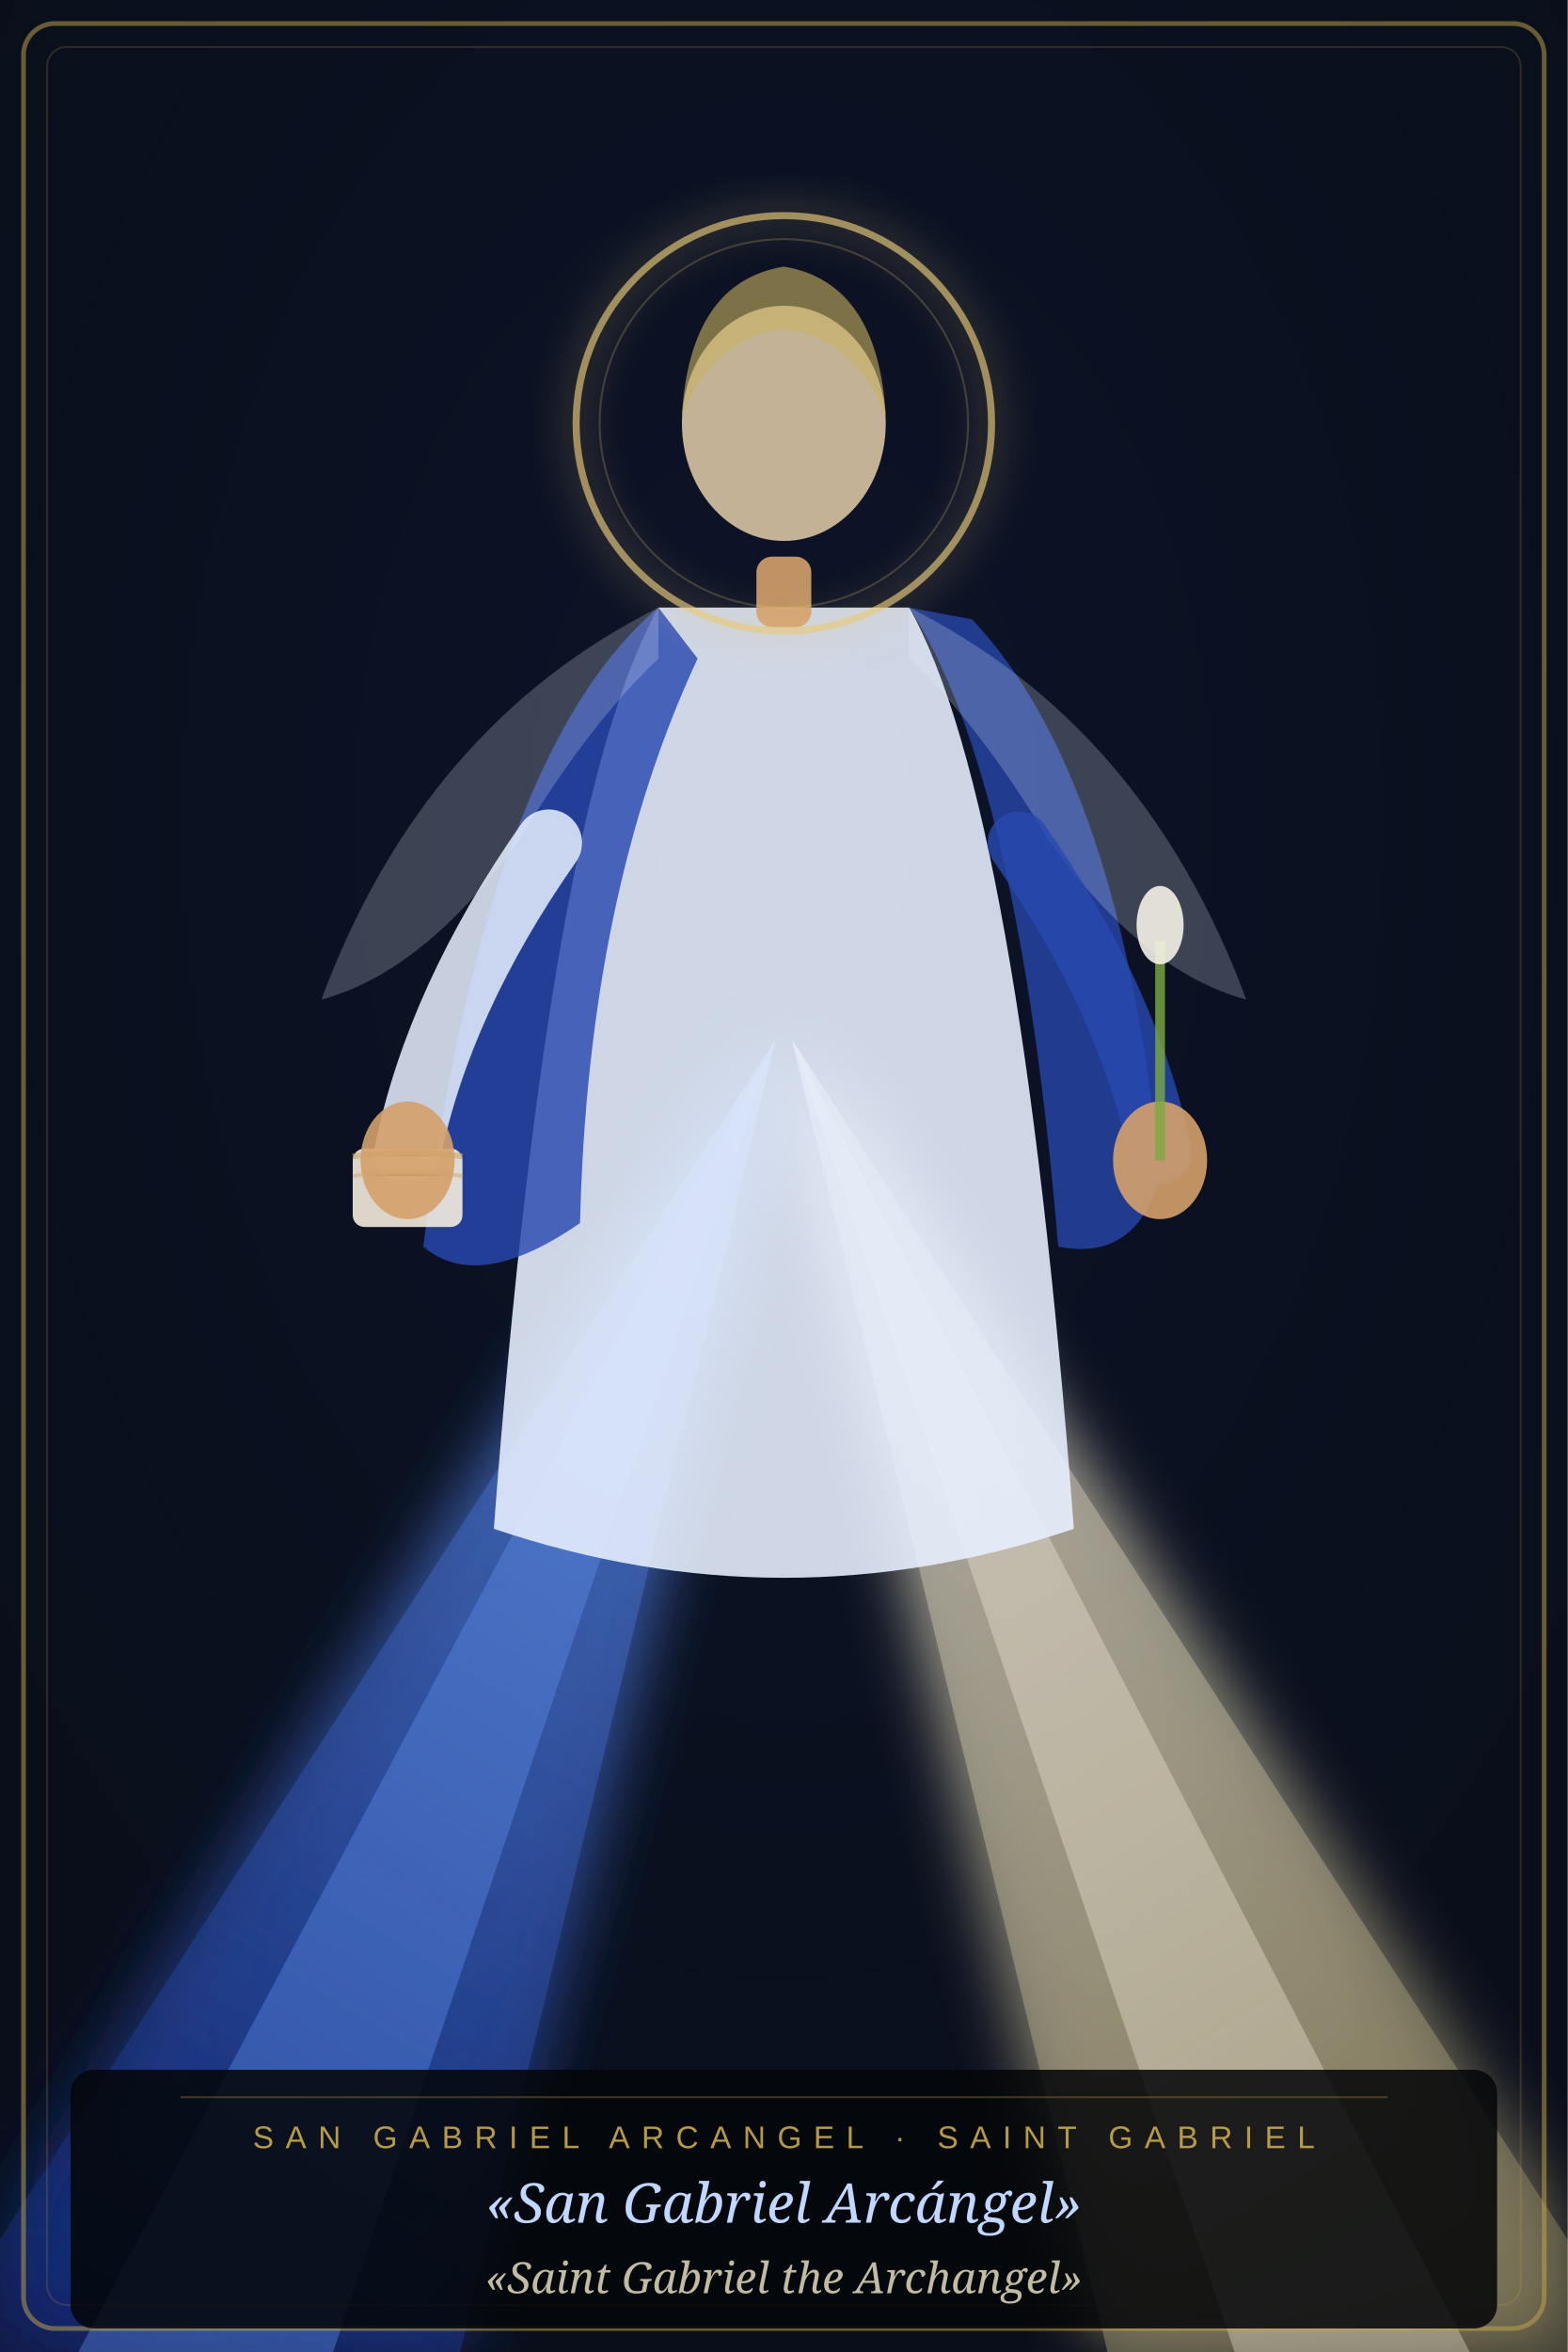
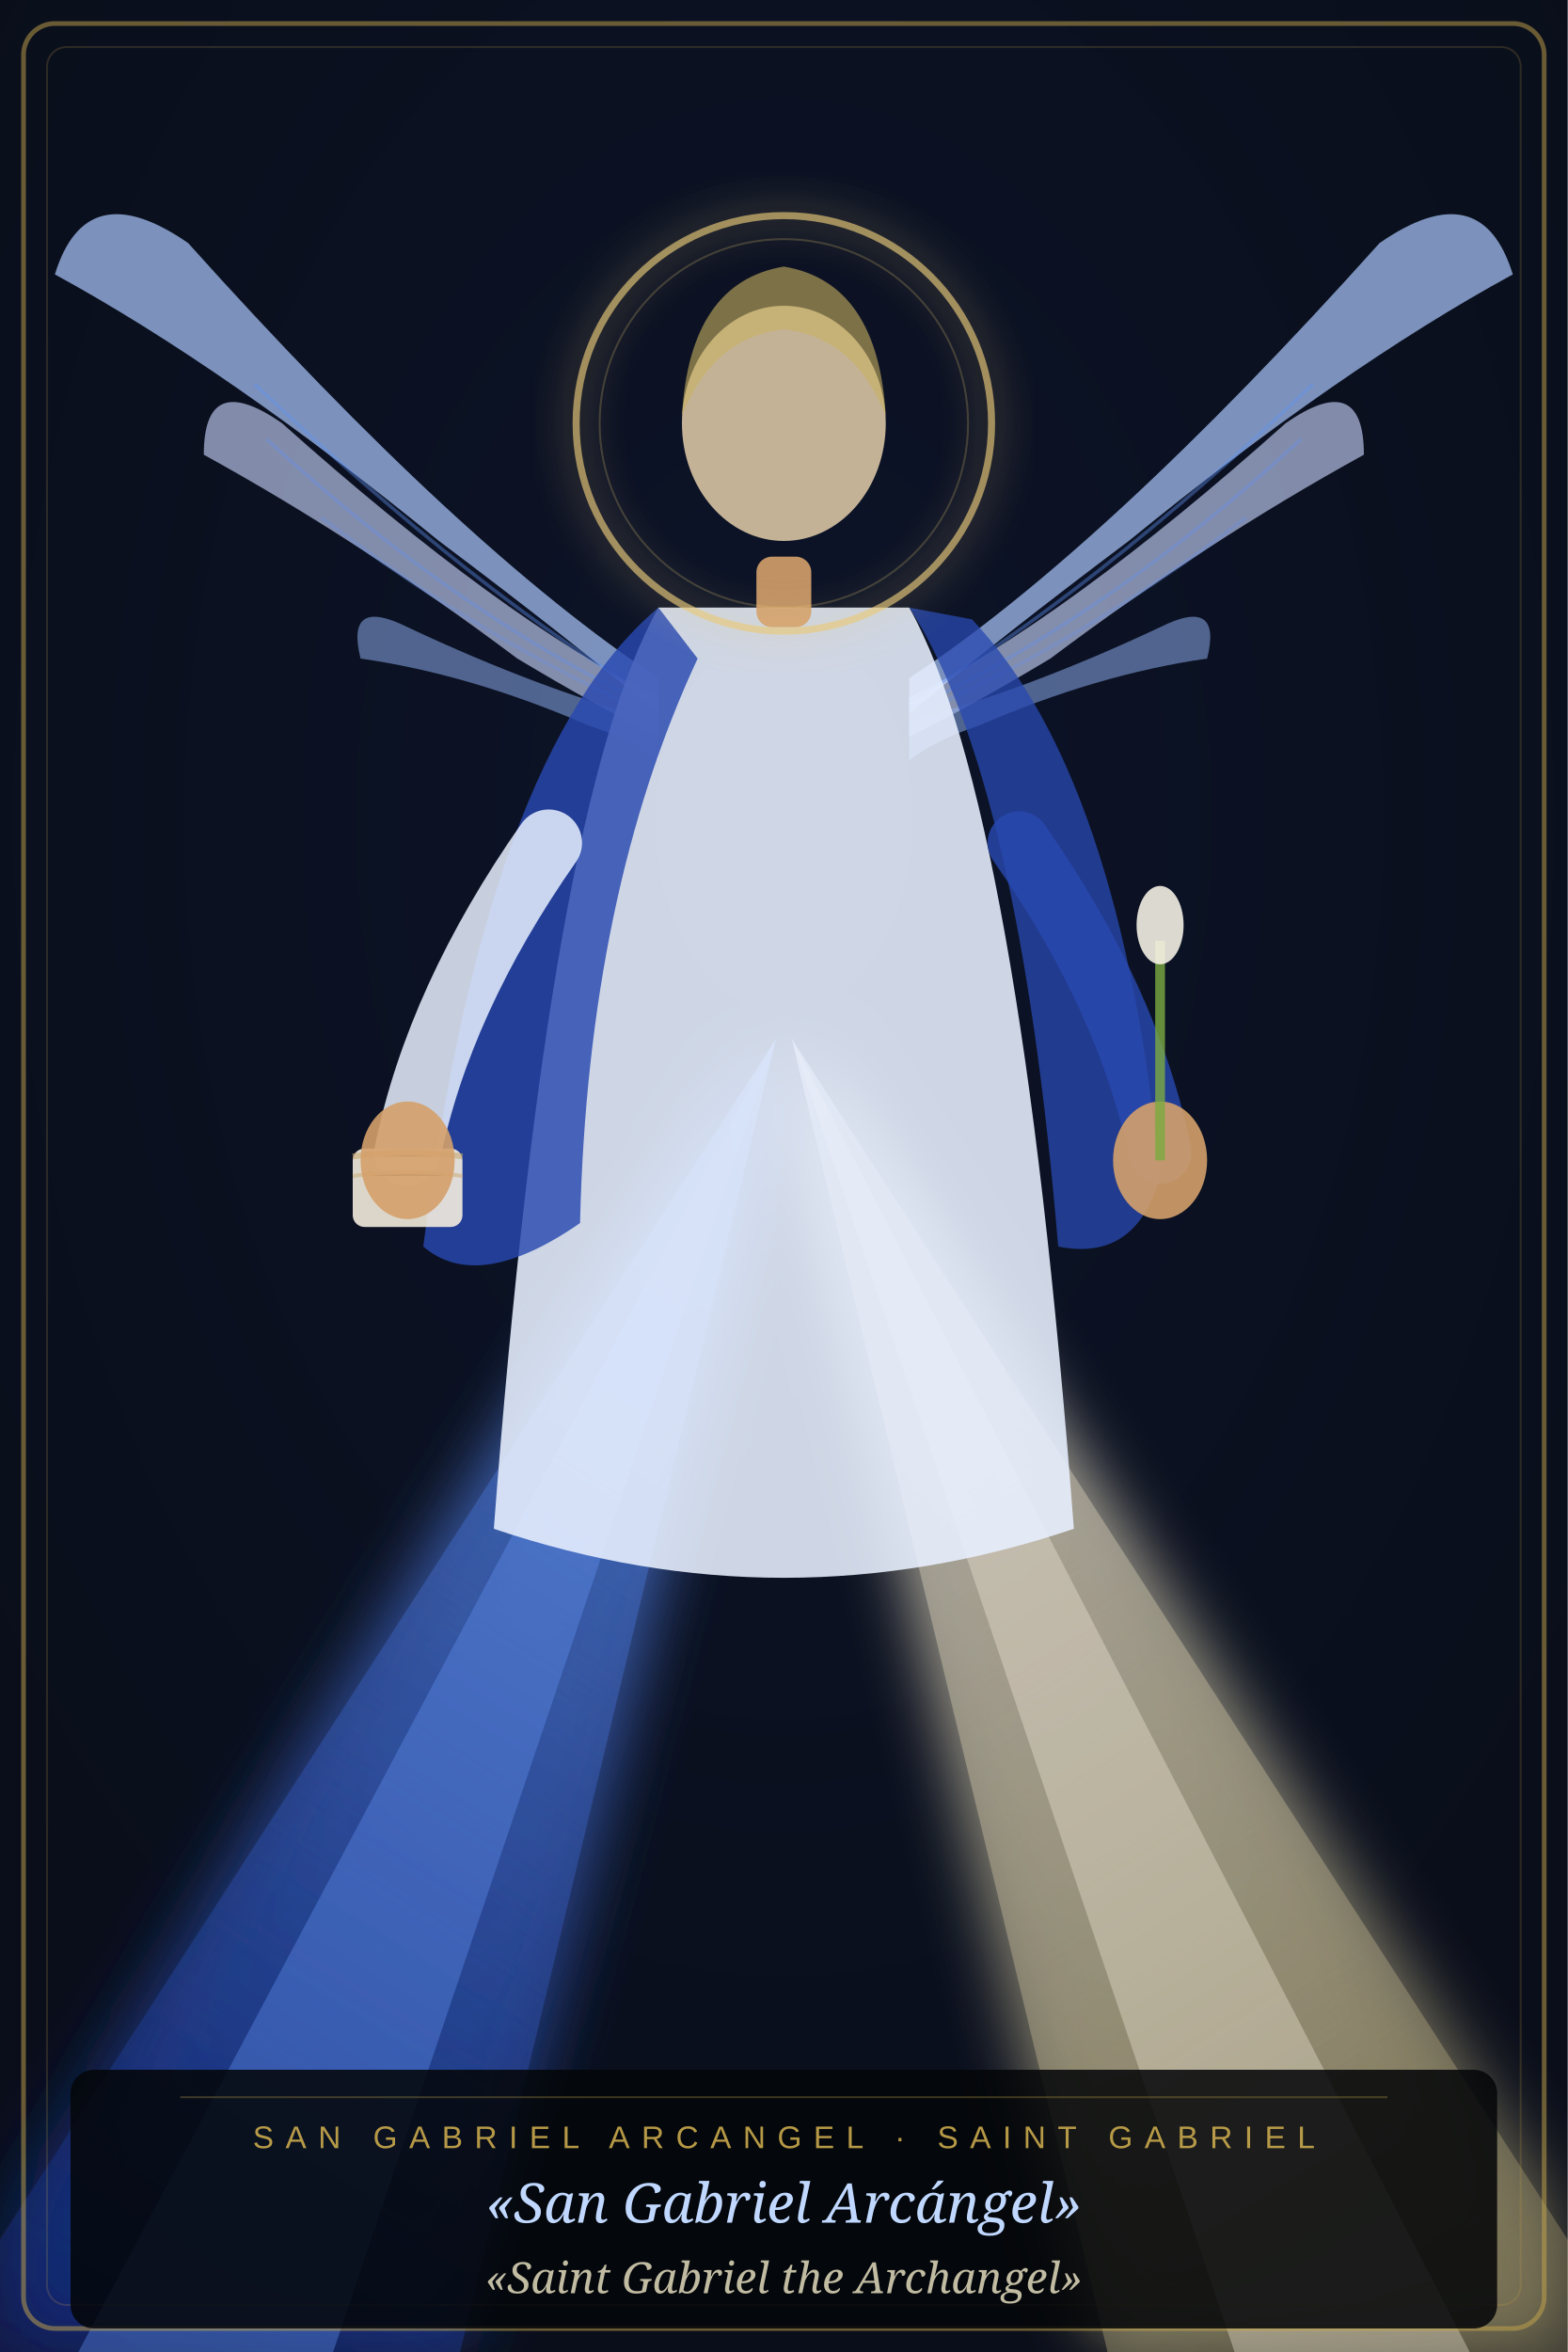
<svg xmlns="http://www.w3.org/2000/svg" viewBox="0 0 400 600">
  <defs>
    <radialGradient id="sg-bg" cx="50%" cy="35%" r="65%">
      <stop offset="0%" stop-color="#080c18" />
      <stop offset="100%" stop-color="#040608" />
    </radialGradient>
    <linearGradient id="sg-r1" x1="50%" y1="0%" x2="10%" y2="100%">
      <stop offset="0%" stop-color="#6090f0" stop-opacity="1" />
      <stop offset="100%" stop-color="#1030a0" stop-opacity="0.4" />
    </linearGradient>
    <linearGradient id="sg-r2" x1="50%" y1="0%" x2="90%" y2="100%">
      <stop offset="0%" stop-color="#f8f0e0" stop-opacity="1" />
      <stop offset="100%" stop-color="#c8b878" stop-opacity="0.4" />
    </linearGradient>
    <filter id="sg-gl">
      <feGaussianBlur stdDeviation="9" result="b" />
      <feMerge>
        <feMergeNode in="b" />
        <feMergeNode in="b" />
        <feMergeNode in="SourceGraphic" />
      </feMerge>
    </filter>
    <filter id="sg-g2">
      <feGaussianBlur stdDeviation="5" result="b" />
      <feMerge>
        <feMergeNode in="b" />
        <feMergeNode in="SourceGraphic" />
      </feMerge>
    </filter>
  </defs>
  <rect width="400" height="600" fill="url(#sg-bg)" />
  <rect width="400" height="600" fill="#3050a0" opacity="0.12" />
  <polygon points="198,265 -25,610 115,610" fill="url(#sg-r1)" filter="url(#sg-gl)" opacity="0.72" />
  <polygon points="198,265 20,600  85,600" fill="#6090f0" opacity="0.38" />
  <polygon points="202,265 425,610 285,610" fill="url(#sg-r2)" filter="url(#sg-gl)" opacity="0.68" />
  <polygon points="202,265 375,600 315,600" fill="#f8f0e0" opacity="0.34" />
+   <path d="M168,173 Q118,140 48,62 Q22,44 14,70 Q58,94 112,138 Q144,162 168,182 Z" fill="#a8c4f8" opacity="0.72" />
+   <path d="M168,178 Q128,158 72,108 Q52,94 52,116 Q92,138 132,168 Q152,180 168,188 Z" fill="#ccd8ff" opacity="0.62" />
+   <path d="M168,184 Q138,176 104,160 Q88,152 92,168 Q120,172 150,185 Q162,189 168,194 Z" fill="#88a8e8" opacity="0.55" />
+   <path d="M168,179 Q122,152 65,98" stroke="#6090f0" stroke-width="0.9" fill="none" opacity="0.40" />
+   <path d="M168,181 Q118,158 68,112" stroke="#6090f0" stroke-width="0.9" fill="none" opacity="0.35" />
+   <path d="M168,183 Q124,164 82,132" stroke="#6090f0" stroke-width="0.9" fill="none" opacity="0.28" />
+   <path d="M232,173 Q282,140 352,62 Q378,44 386,70 Q342,94 288,138 Q256,162 232,182 Z" fill="#a8c4f8" opacity="0.72" />
+   <path d="M232,178 Q272,158 328,108 Q348,94 348,116 Q308,138 268,168 Q248,180 232,188 Z" fill="#ccd8ff" opacity="0.62" />
+   <path d="M232,184 Q262,176 296,160 Q312,152 308,168 Q280,172 250,185 Q238,189 232,194 Z" fill="#88a8e8" opacity="0.55" />
+   <path d="M232,179 Q278,152 335,98" stroke="#6090f0" stroke-width="0.9" fill="none" opacity="0.40" />
+   <path d="M232,181 Q282,158 332,112" stroke="#6090f0" stroke-width="0.9" fill="none" opacity="0.35" />
+   <path d="M232,183 Q276,164 318,132" stroke="#6090f0" stroke-width="0.9" fill="none" opacity="0.28" />
  <path d="M168,155 Q140,205 126,390 Q200,415 274,390 Q260,205 232,155 Z" fill="#e8f0ff" opacity="0.88" />
  <path d="M168,155 Q124,192 108,318 Q122,330 148,312 Q150,228 178,168 Z" fill="#2848b0" opacity="0.82" />
  <path d="M232,155 Q260,198 270,318 Q290,322 296,300 Q286,198 248,158 Z" fill="#2848b0" opacity="0.76" />
-   <path d="M168,155 Q108,185 82,255 Q108,248 132,215 Q150,185 168,168 Z" fill="#e8f0ff" opacity="0.22" />
-   <path d="M232,155 Q292,185 318,255 Q292,248 268,215 Q250,185 232,168 Z" fill="#e8f0ff" opacity="0.22" />
  <path d="M140,215 Q112,255 104,294" stroke="#e8f0ff" stroke-width="17" fill="none" stroke-linecap="round" opacity="0.85" />
  <path d="M260,215 Q288,255 296,294" stroke="#2848b0" stroke-width="16" fill="none" stroke-linecap="round" opacity="0.8" />
  <rect x="90" y="293" width="28" height="20" rx="3" fill="#f8f0e0" opacity="0.88" />
  <path d="M90,295 Q104,293 118,295" stroke="#c8a870" stroke-width="1.5" opacity="0.6" />
  <path d="M90,300 Q104,298 118,300" stroke="#c8a870" stroke-width="1" opacity="0.5" />
  <ellipse cx="104" cy="296" rx="12" ry="15" fill="#d4a06a" opacity="0.9" />
  <ellipse cx="296" cy="296" rx="12" ry="15" fill="#d4a06a" opacity="0.9" />
  <line x1="296" y1="296" x2="296" y2="240" stroke="#7aaa40" stroke-width="2.5" opacity="0.8" />
  <ellipse cx="296" cy="236" rx="6" ry="10" fill="#f8f4e8" opacity="0.88" />
  <rect x="193" y="142" width="14" height="18" rx="4" fill="#d4a06a" opacity="0.9" />
  <ellipse cx="200" cy="108" rx="26" ry="30" fill="#d4c0a0" opacity="0.92" />
  <path d="M174,106 Q176,72 200,68 Q224,72 226,106 Q218,86 200,84 Q182,86 174,106 Z" fill="#c8b060" opacity="0.6" />
  <circle cx="200" cy="108" r="53" fill="none" stroke="#e8c97a" stroke-width="1.8" stroke-opacity="0.65" filter="url(#sg-g2)" />
  <circle cx="200" cy="108" r="47" fill="none" stroke="#e8c97a" stroke-width="0.5" stroke-opacity="0.22" />
  <rect x="6" y="6" width="388" height="588" rx="8" fill="none" stroke="#c9a84c" stroke-width="1.2" stroke-opacity="0.5" />
  <rect x="12" y="12" width="376" height="576" rx="5" fill="none" stroke="#c9a84c" stroke-width="0.5" stroke-opacity="0.18" />
  <rect x="18" y="528" width="364" height="66" rx="6" fill="#040608" opacity="0.86" />
  <line x1="46" y1="535" x2="354" y2="535" stroke="#c9a84c" stroke-width="0.5" stroke-opacity="0.28" />
  <text x="200" y="548" text-anchor="middle" font-family="Arial,sans-serif" font-size="8" fill="#c9a84c" letter-spacing="3" opacity="0.9">SAN GABRIEL ARCANGEL  ·  SAINT GABRIEL</text>
  <text x="200" y="567" text-anchor="middle" font-family="Georgia,serif" font-size="14" fill="#c0d8ff" font-style="italic">«San Gabriel Arcángel»</text>
  <text x="200" y="585" text-anchor="middle" font-family="Georgia,serif" font-size="11" fill="#f0e8c8" font-style="italic" opacity="0.8">«Saint Gabriel the Archangel»</text>
</svg>
